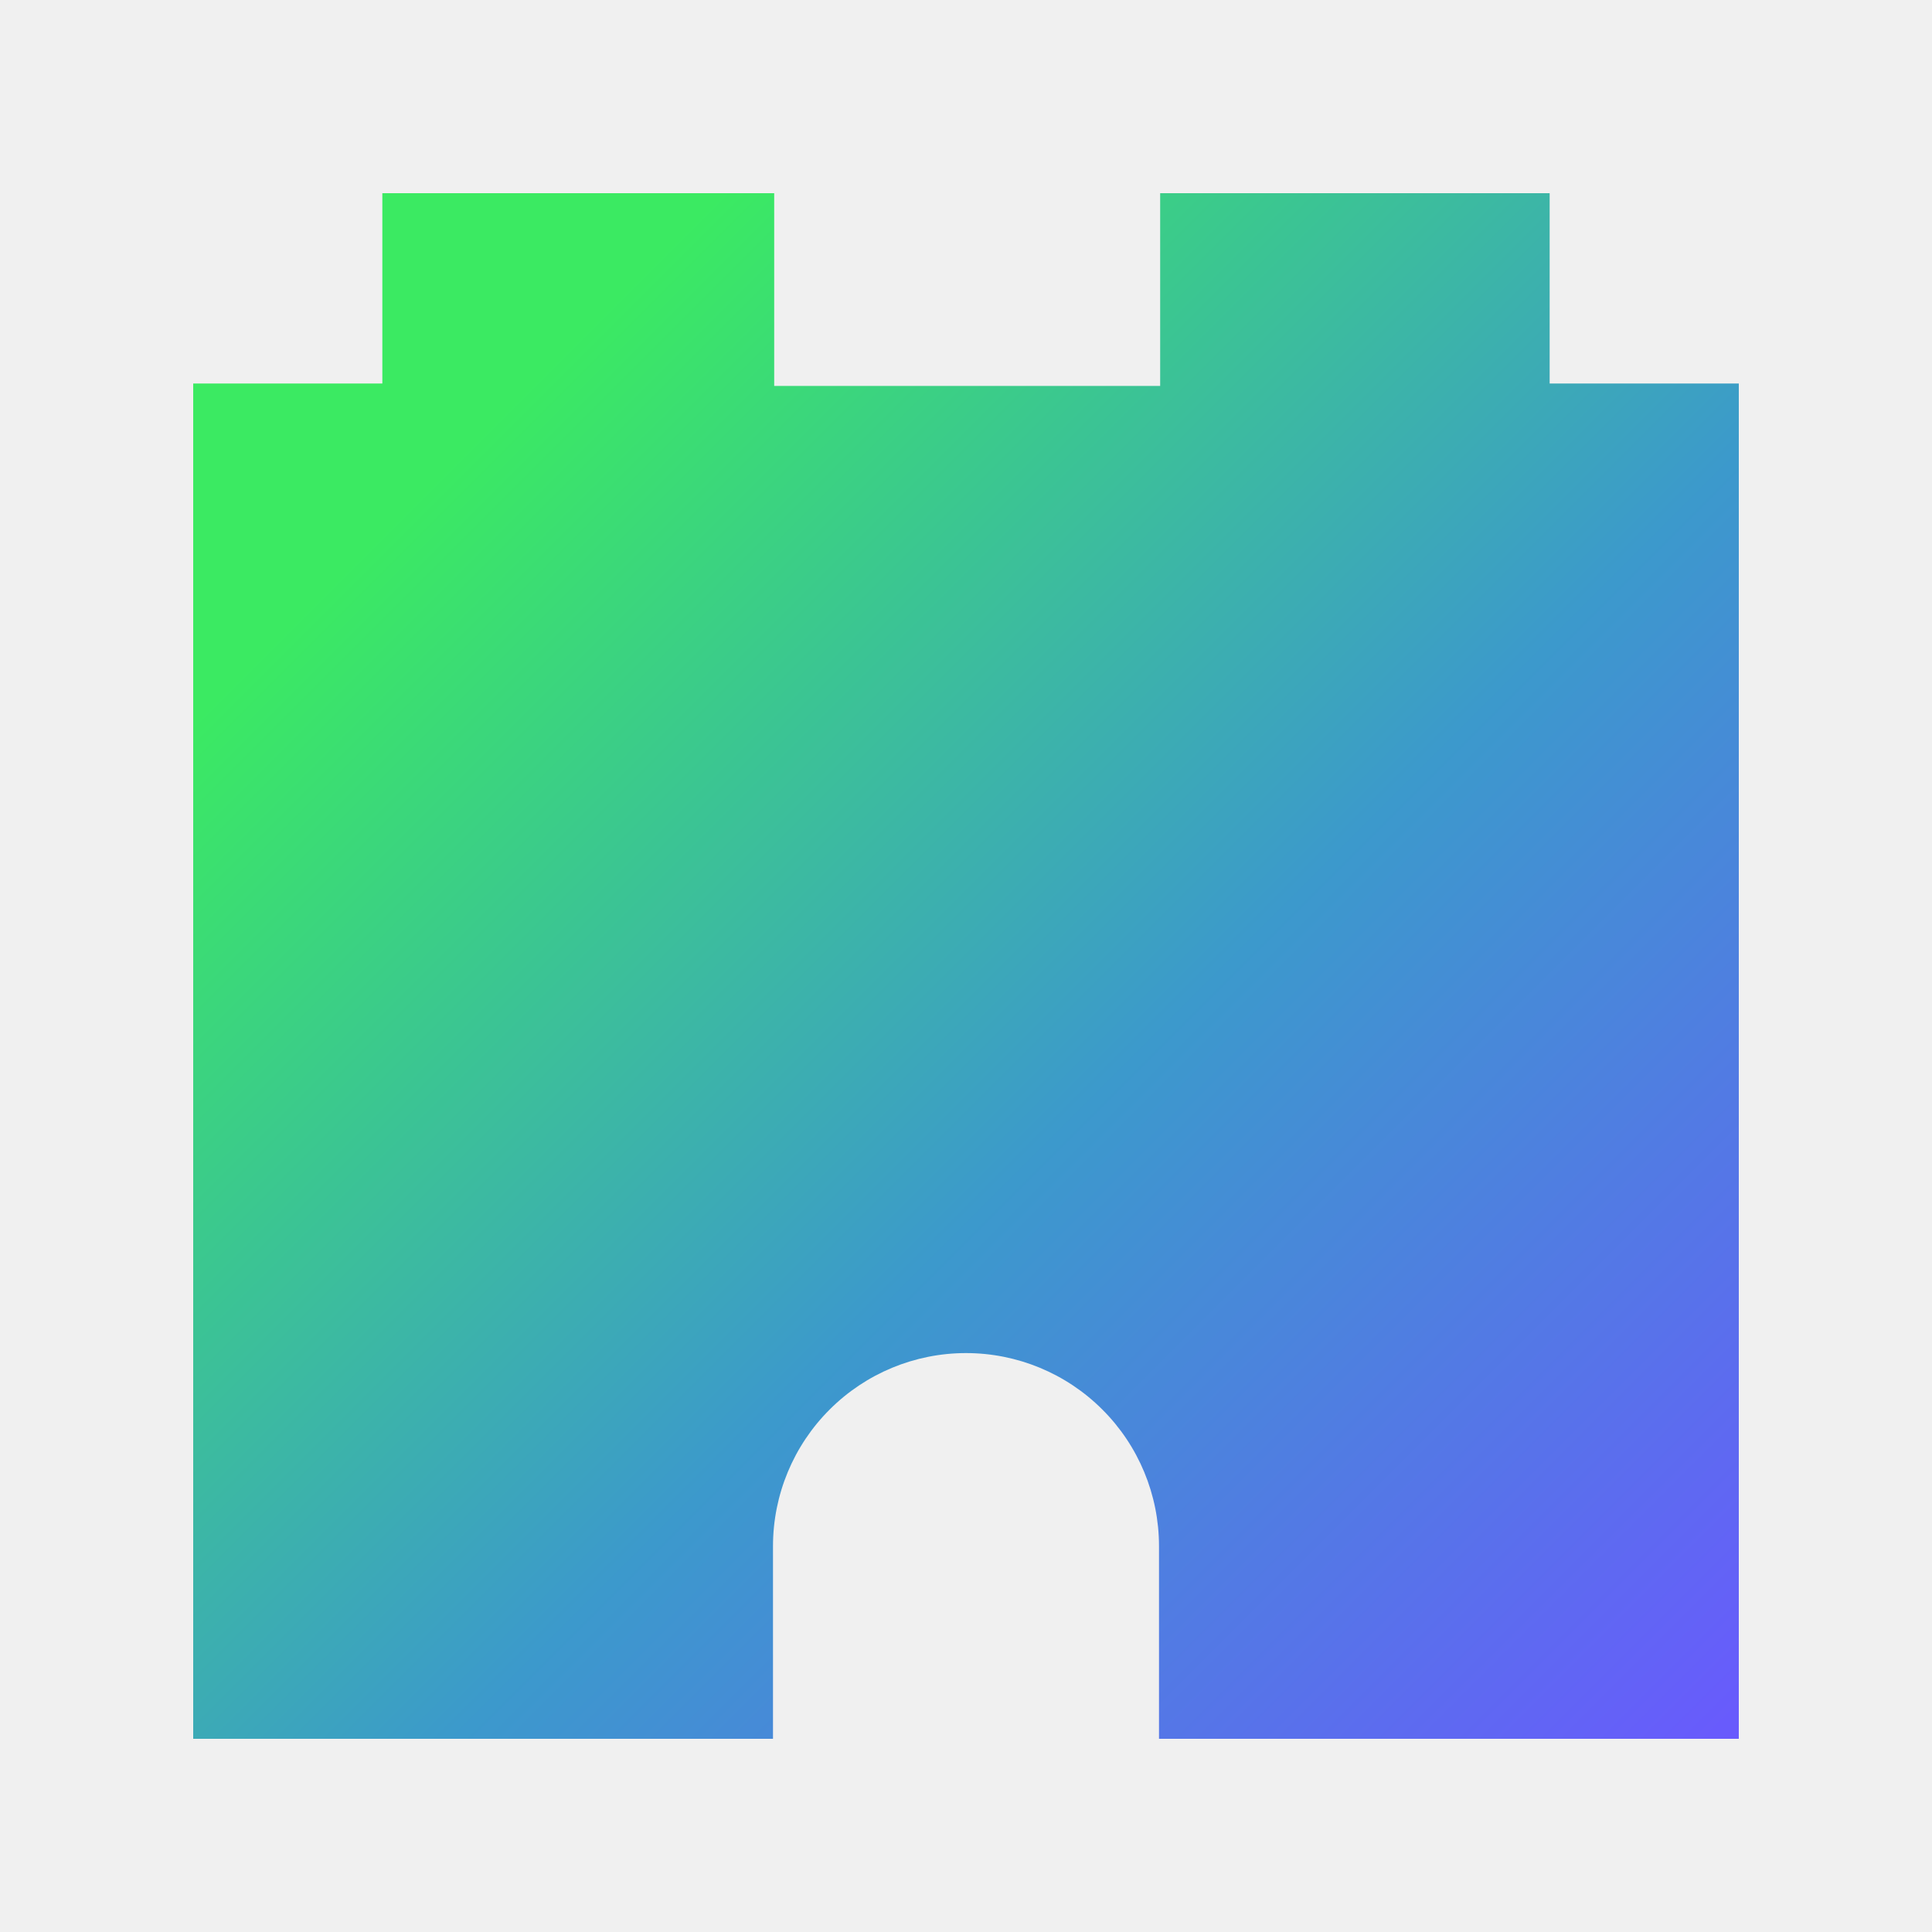
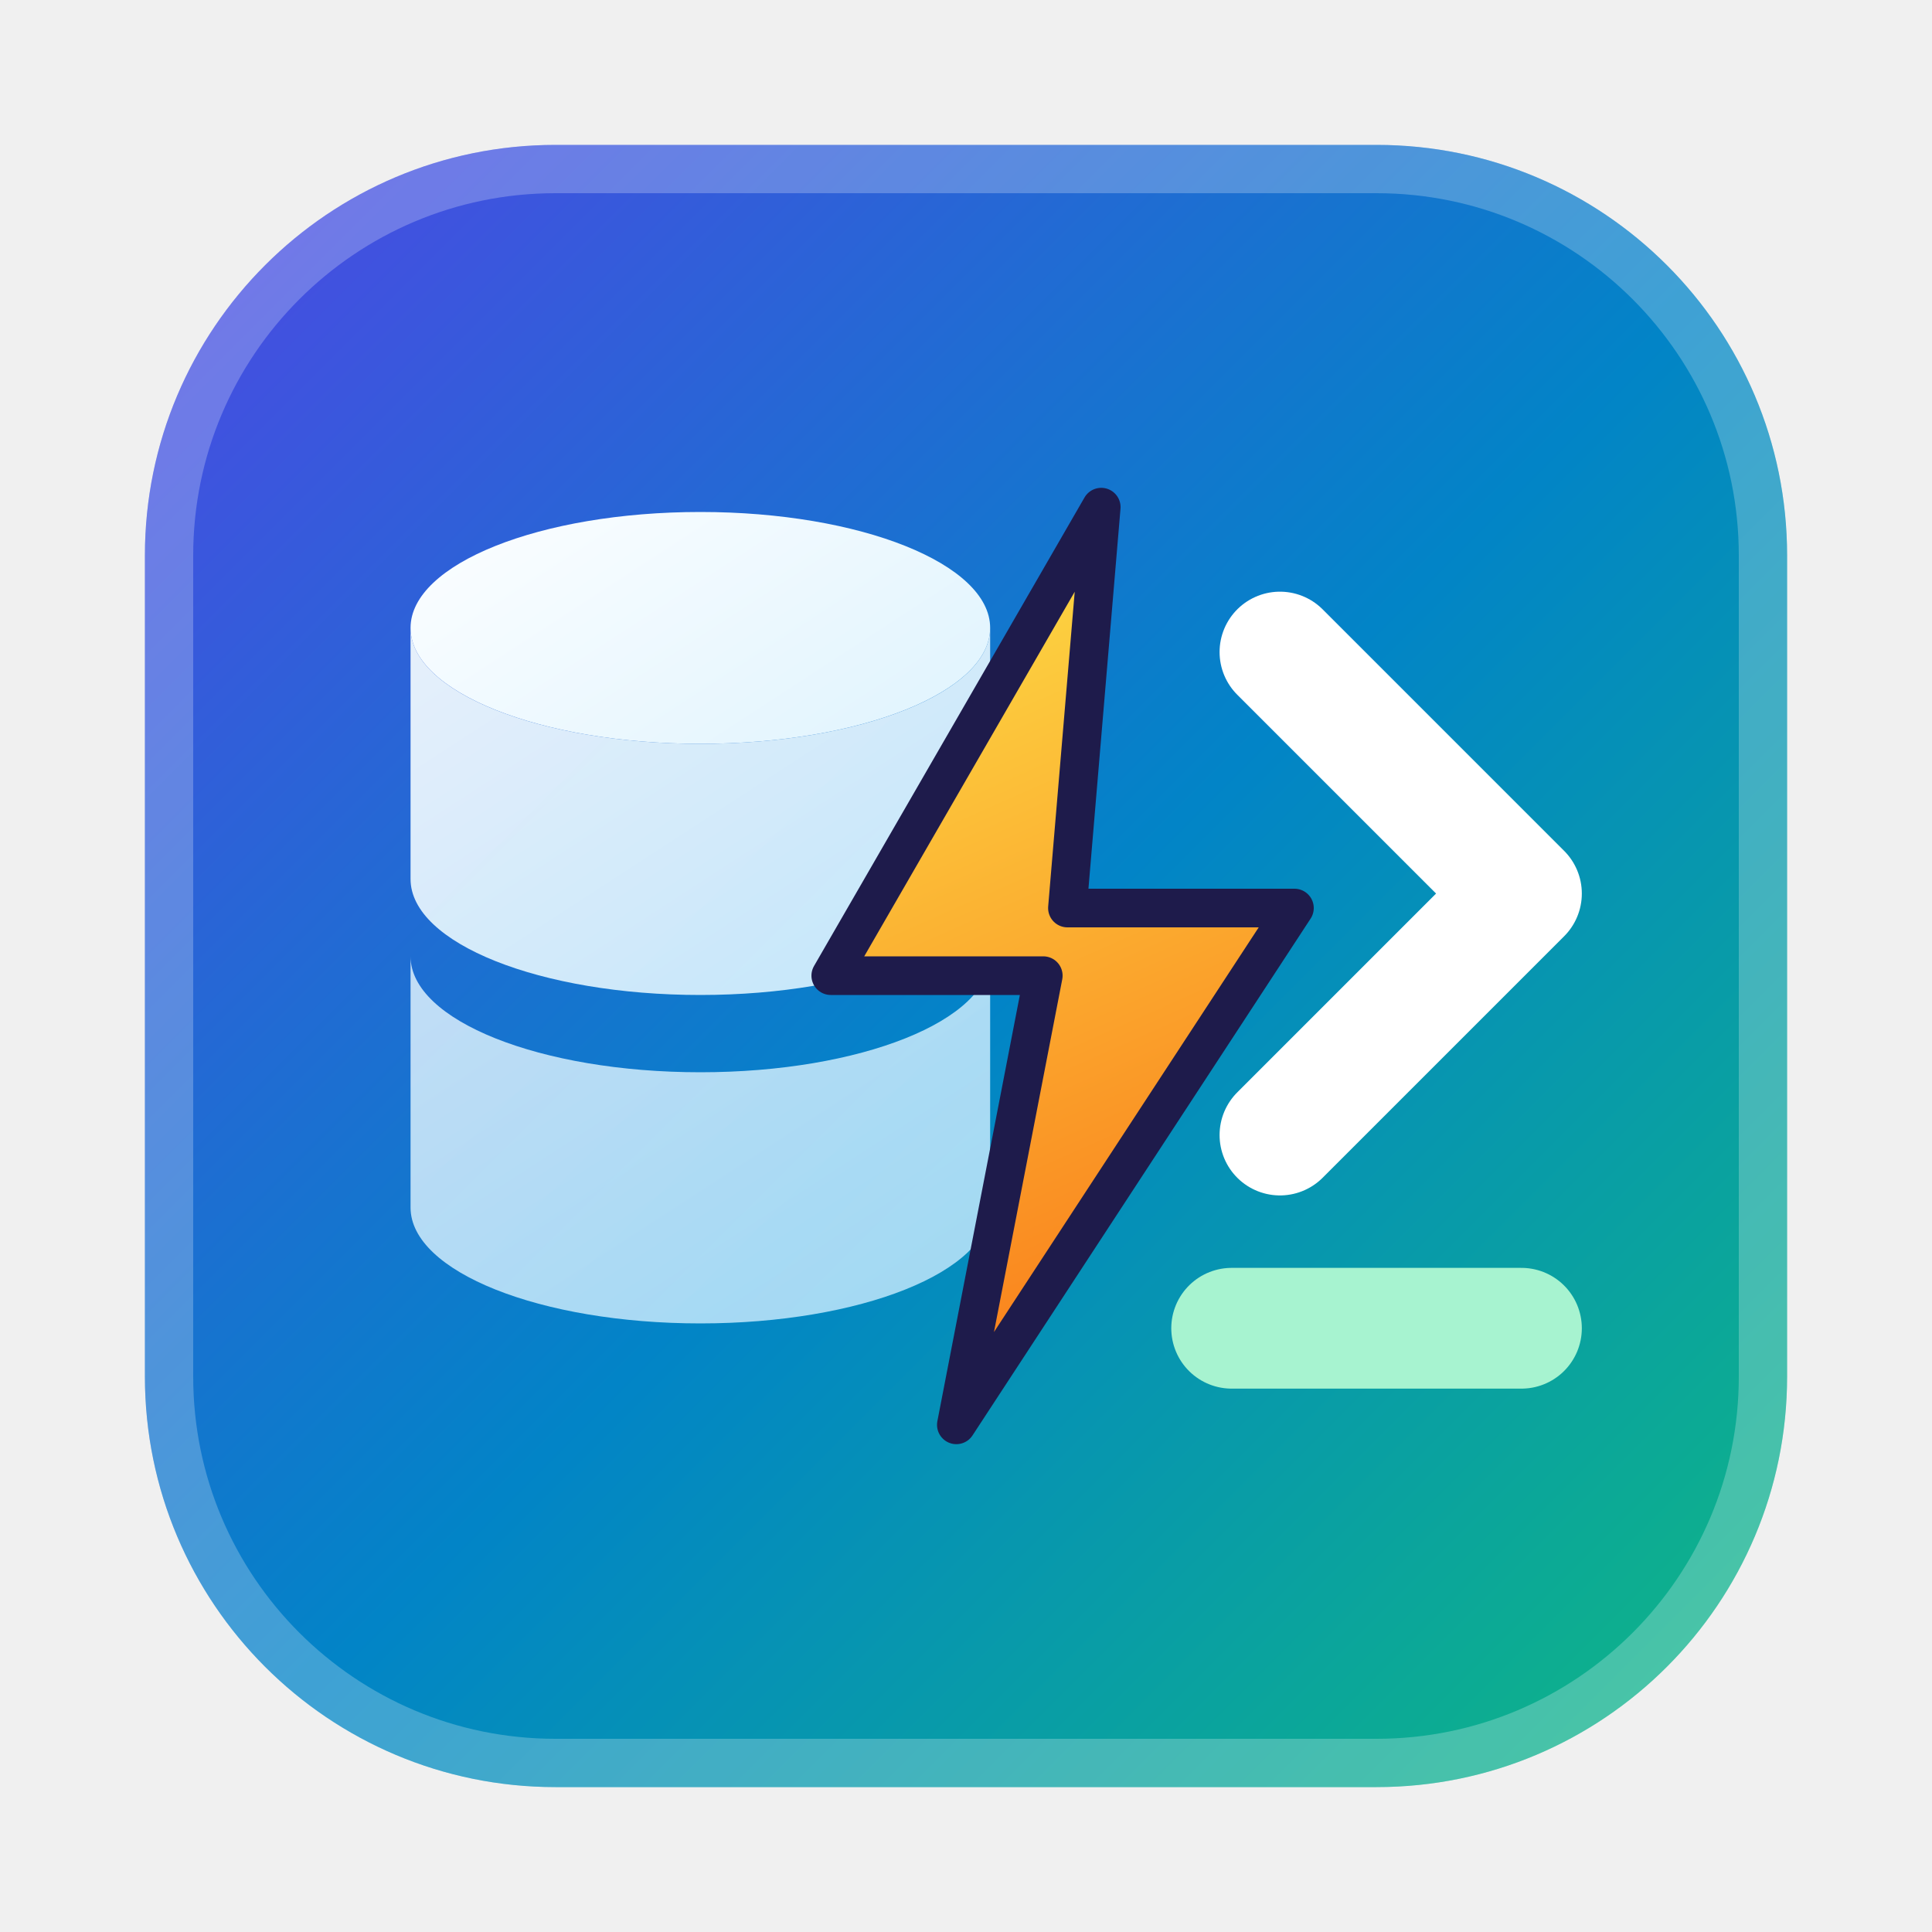
<svg xmlns="http://www.w3.org/2000/svg" width="40" height="40" viewBox="0 0 40 40" fill="none">
-   <path d="M32.084 7.94V4H24.02V7.99H16.029V4H7.916V7.94H4V36H16.004V32.005C16.006 30.946 16.427 29.931 17.177 29.183C17.926 28.434 18.941 28.014 20 28.014C21.059 28.014 22.074 28.434 22.823 29.183C23.573 29.931 23.994 30.946 23.996 32.005V36H36V7.94H32.084Z" fill="url(#paint0_linear)" />
  <defs>
-     <linearGradient id="paint0_linear" x1="2.942" y1="4.9" x2="37.777" y2="39.734" gradientUnits="userSpaceOnUse">
-       <stop offset="0.159" stop-color="#3BEA62" />
-       <stop offset="0.54" stop-color="#3C99CC" />
-       <stop offset="0.937" stop-color="#6B57FF" />
+     <linearGradient id="bgGrad" x1="3" y1="3" x2="37" y2="37" gradientUnits="userSpaceOnUse">
+       <stop offset="0%" stop-color="#4F46E5" />
+       <stop offset="52%" stop-color="#0284C7" />
+       <stop offset="100%" stop-color="#10B981" />
+     </linearGradient>
+     <linearGradient id="dbGrad" x1="8" y1="10" x2="21" y2="30" gradientUnits="userSpaceOnUse">
+       <stop offset="0%" stop-color="#FFFFFF" />
+       <stop offset="100%" stop-color="#BAE6FD" />
+     </linearGradient>
+     <linearGradient id="boltGrad" x1="18" y1="11" x2="26" y2="29" gradientUnits="userSpaceOnUse">
+       <stop offset="0%" stop-color="#FDE047" />
+       <stop offset="100%" stop-color="#F97316" />
    </linearGradient>
  </defs>
+   <rect x="3" y="3" width="34" height="34" rx="8.5" fill="url(#bgGrad)" />
+   <rect x="3.5" y="3.5" width="33" height="33" rx="8" stroke="#FFFFFF" stroke-opacity="0.24" />
+   <ellipse cx="14.5" cy="13" rx="6" ry="2.4" fill="url(#dbGrad)" />
+   <path d="M8.5 13V18.2C8.5 19.53 11.19 20.6 14.5 20.6C17.81 20.6 20.5 19.53 20.5 18.2V13C20.5 14.33 17.81 15.4 14.5 15.4C11.19 15.4 8.5 14.33 8.5 13Z" fill="url(#dbGrad)" fill-opacity="0.92" />
+   <path d="M8.5 19.8V25C8.5 26.33 11.19 27.4 14.5 27.4C17.81 27.4 20.5 26.33 20.5 25V19.8C20.5 21.13 17.81 22.2 14.5 22.2C11.19 22.2 8.5 21.13 8.5 19.8Z" fill="url(#dbGrad)" fill-opacity="0.82" />
+   <path d="M26.5 13.5L31.5 18.5L26.5 23.5" stroke="#FFFFFF" stroke-width="2.5" stroke-linecap="round" stroke-linejoin="round" />
+   <path d="M25.5 27.5H31.5" stroke="#A7F3D0" stroke-width="2.5" stroke-linecap="round" />
+   <path d="M22.8 10.5L17.2 20.2H21.6L19.8 29.5L26.8 18.8H22.1L22.8 10.5Z" fill="url(#boltGrad)" stroke="#1E1B4B" stroke-width="0.8" stroke-linejoin="round" />
</svg>
